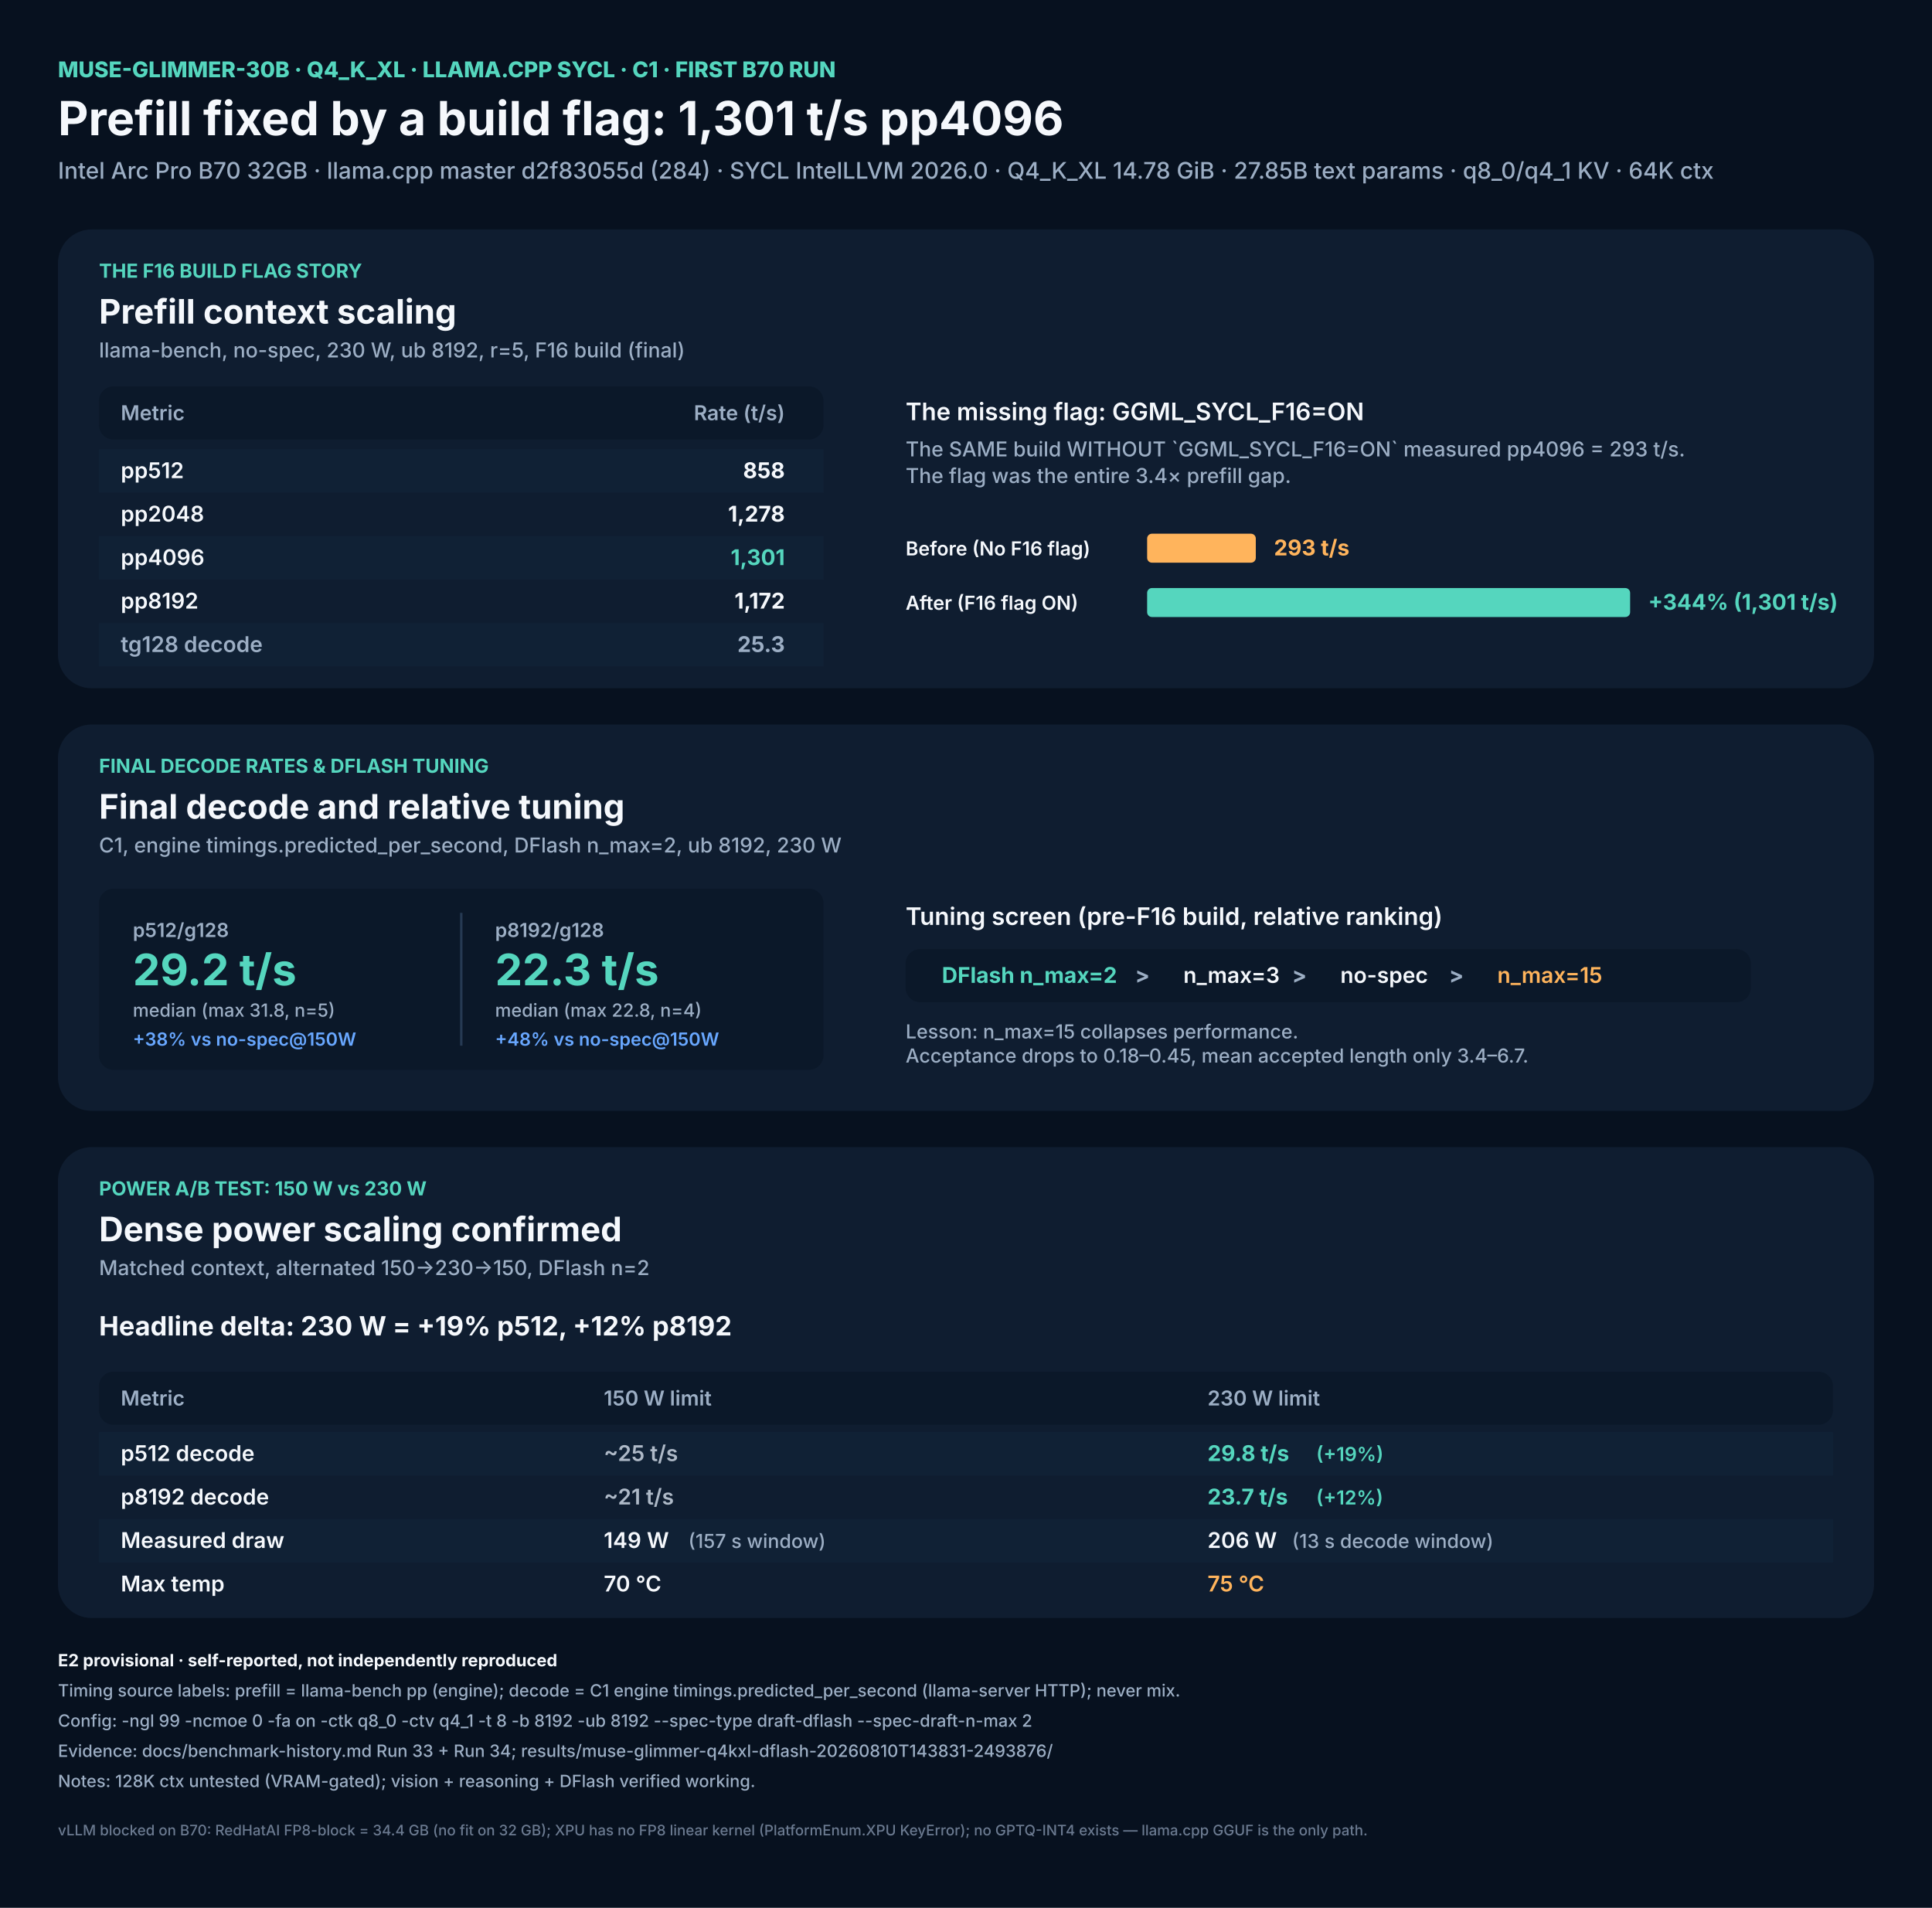
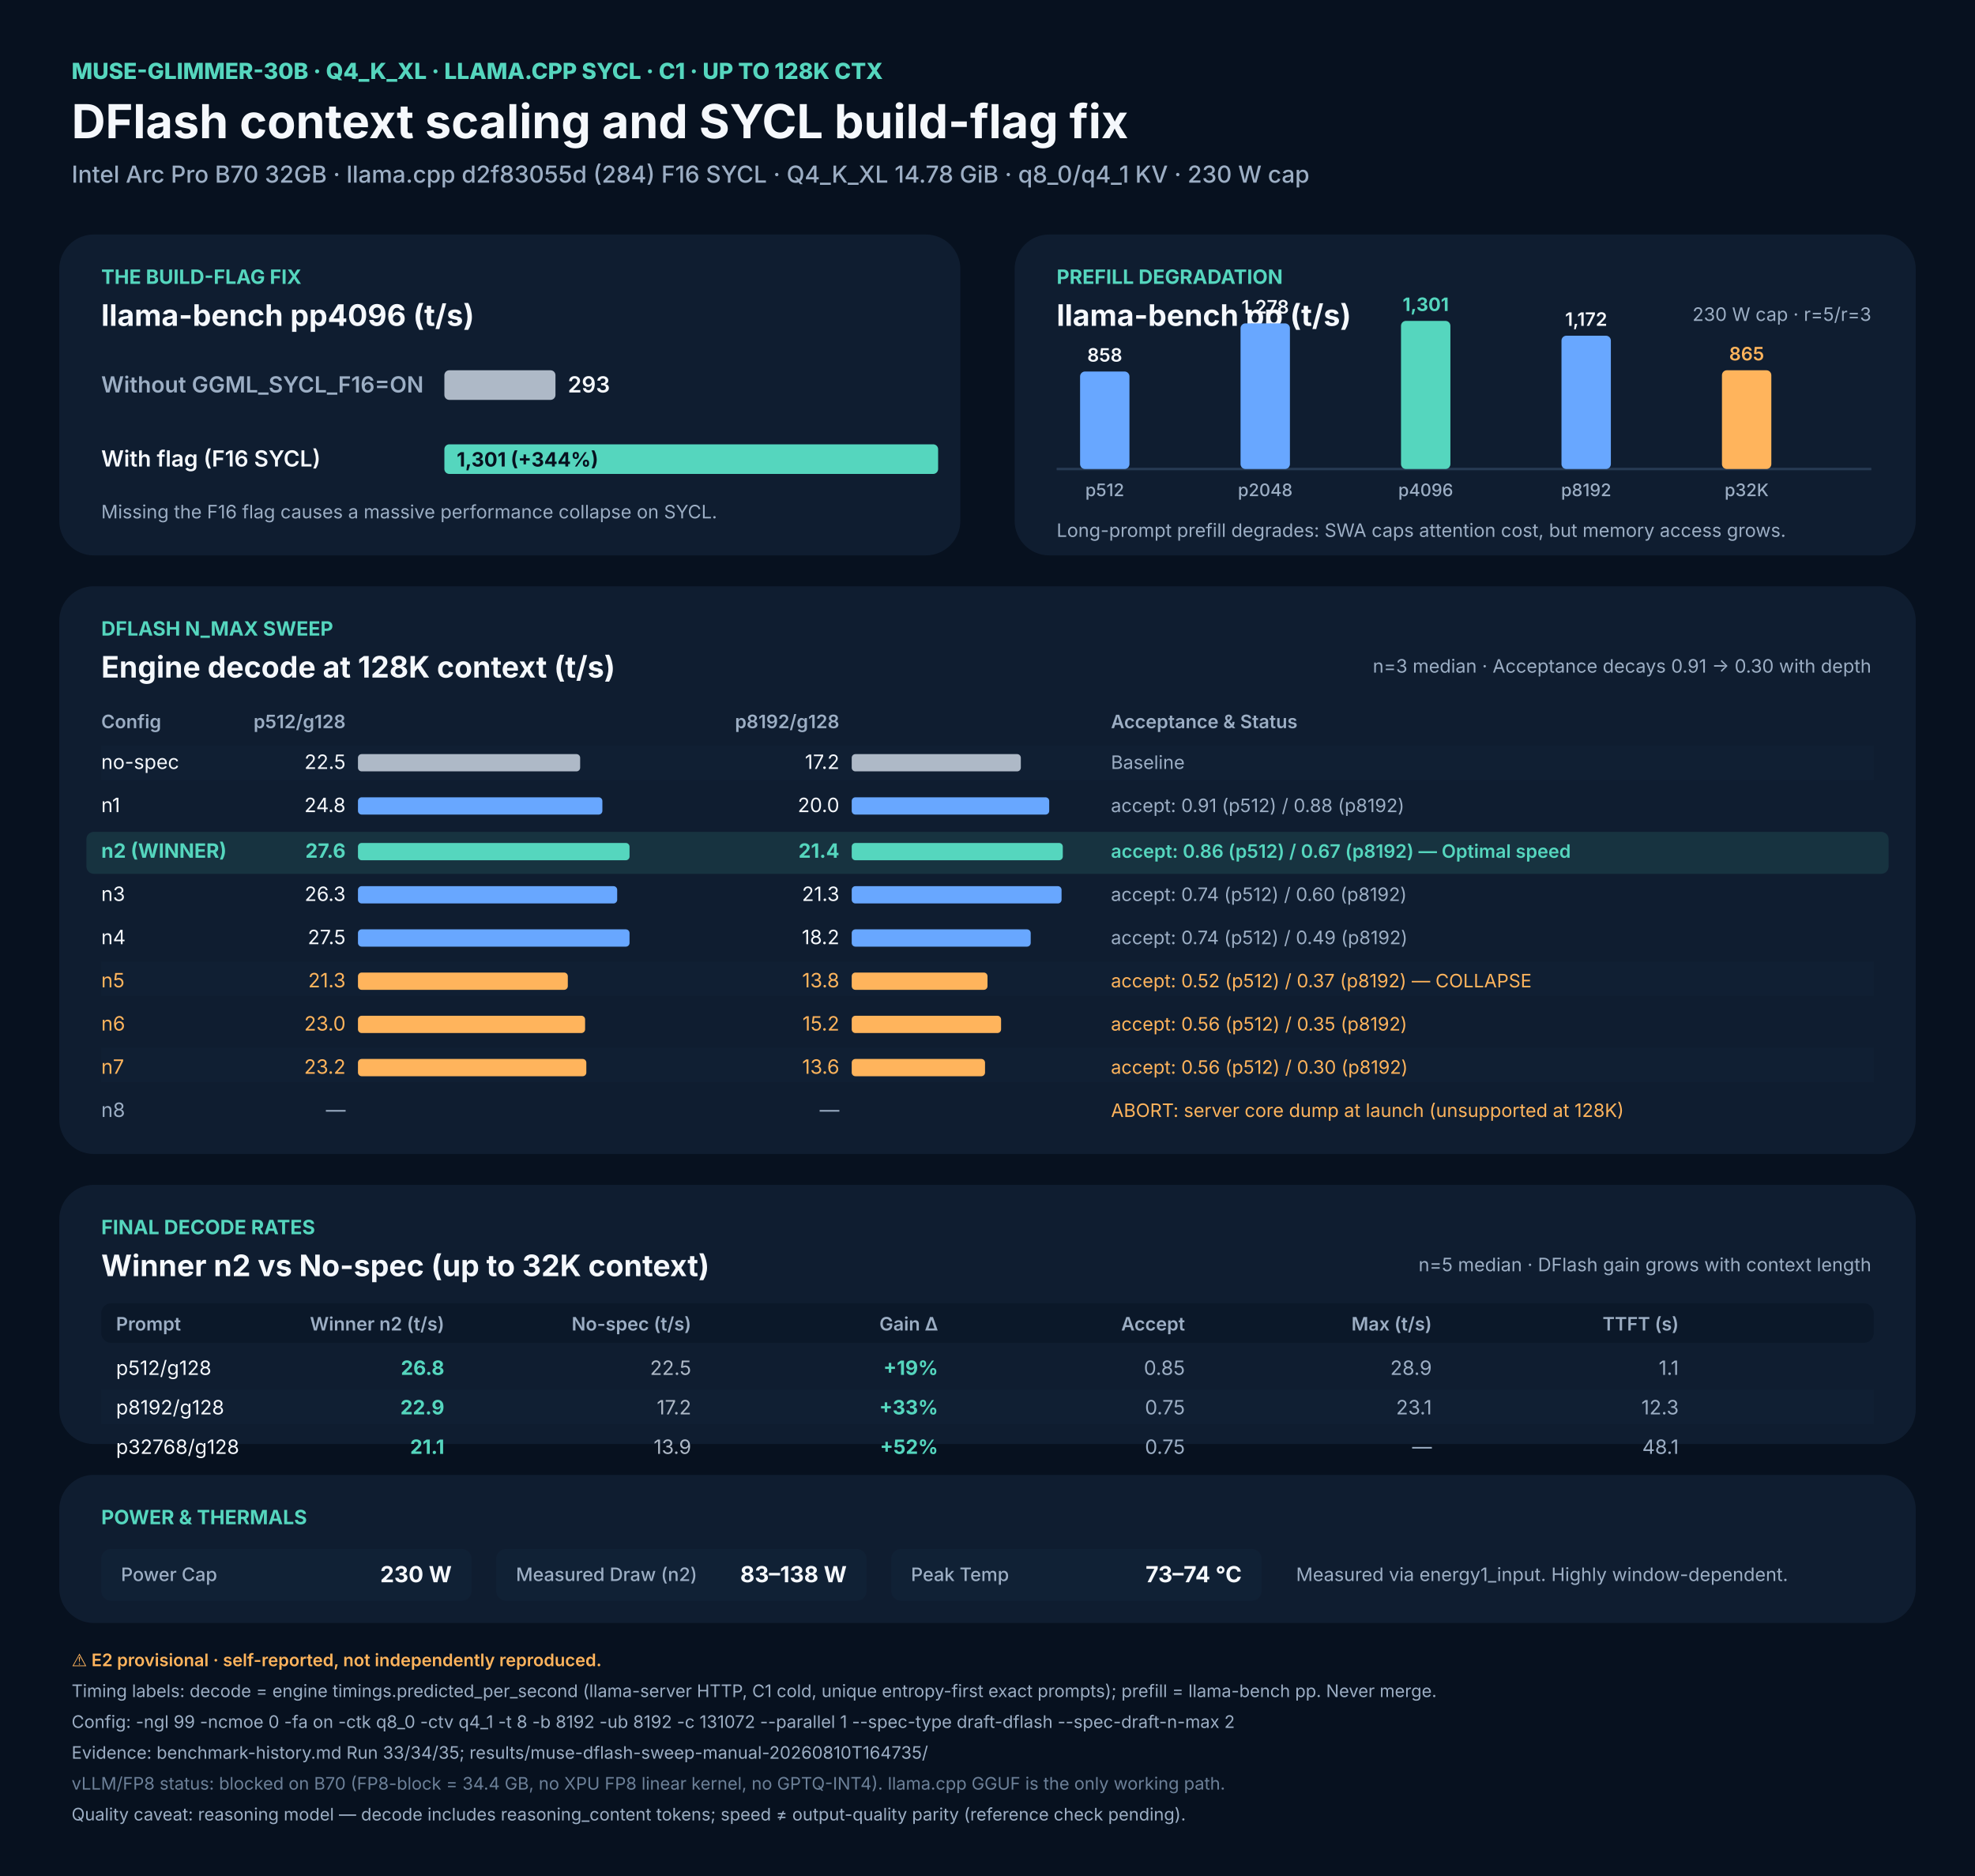
- <svg xmlns="http://www.w3.org/2000/svg" width="1600" height="1580" viewBox="0 0 1600 1580" role="img" aria-labelledby="title desc">
-   <rect width="1600" height="1580" fill="#07111f" />
+ <svg xmlns="http://www.w3.org/2000/svg" width="1600" height="1520" viewBox="0 0 1600 1520" role="img" aria-labelledby="title desc">
+   <rect width="1600" height="1520" fill="#07111f" />
  <style>text{font-family:Inter,ui-sans-serif,system-ui,-apple-system,BlinkMacSystemFont,"Segoe UI",sans-serif;font-variant-numeric:tabular-nums}</style>
-   <text x="48" y="64" fill="#55d6be" font-size="18" font-weight="800" text-anchor="start">MUSE-GLIMMER-30B · Q4_K_XL · LLAMA.CPP SYCL · C1 · FIRST B70 RUN</text>
-   <text x="48" y="112" fill="#f5f8fc" font-size="39" font-weight="750" text-anchor="start">Prefill fixed by a build flag: 1,301 t/s pp4096</text>
-   <text x="48" y="148" fill="#9caec4" font-size="19" font-weight="500" text-anchor="start">Intel Arc Pro B70 32GB · llama.cpp master d2f83055d (284) · SYCL IntelLLVM 2026.0 · Q4_K_XL 14.78 GiB · 27.85B text params · q8_0/q4_1 KV · 64K ctx</text>
-   <rect x="48" y="190" width="1504" height="380" rx="28" fill="#0f1d30" />
-   <text x="82" y="230" fill="#55d6be" font-size="16" font-weight="700" text-anchor="start">THE F16 BUILD FLAG STORY</text>
-   <text x="82" y="268" fill="#f5f8fc" font-size="28" font-weight="700" text-anchor="start">Prefill context scaling</text>
-   <text x="82" y="296" fill="#9caec4" font-size="17" font-weight="500" text-anchor="start">llama-bench, no-spec, 230 W, ub 8192, r=5, F16 build (final)</text>
-   <rect x="82" y="320" width="600" height="44" rx="12" fill="#0b1829" />
-   <text x="100" y="348" fill="#9caec4" font-size="17" font-weight="600">Metric</text>
-   <text x="650" y="348" fill="#9caec4" font-size="17" font-weight="600" text-anchor="end">Rate (t/s)</text>
-   <rect x="82" y="372" width="600" height="36" fill="#12243a" opacity="0.52" />
-   <text x="100" y="396" fill="#f5f8fc" font-size="18" font-weight="600">pp512</text>
-   <text x="650" y="396" fill="#f5f8fc" font-size="18" font-weight="700" text-anchor="end">858</text>
-   <text x="100" y="432" fill="#f5f8fc" font-size="18" font-weight="600">pp2048</text>
-   <text x="650" y="432" fill="#f5f8fc" font-size="18" font-weight="700" text-anchor="end">1,278</text>
-   <rect x="82" y="444" width="600" height="36" fill="#12243a" opacity="0.52" />
-   <text x="100" y="468" fill="#f5f8fc" font-size="18" font-weight="600">pp4096</text>
-   <text x="650" y="468" fill="#55d6be" font-size="18" font-weight="700" text-anchor="end">1,301</text>
-   <text x="100" y="504" fill="#f5f8fc" font-size="18" font-weight="600">pp8192</text>
-   <text x="650" y="504" fill="#f5f8fc" font-size="18" font-weight="700" text-anchor="end">1,172</text>
-   <rect x="82" y="516" width="600" height="36" fill="#12243a" opacity="0.52" />
-   <text x="100" y="540" fill="#9caec4" font-size="18" font-weight="600">tg128 decode</text>
-   <text x="650" y="540" fill="#9caec4" font-size="18" font-weight="700" text-anchor="end">25.3</text>
-   <text x="750" y="348" fill="#f5f8fc" font-size="20" font-weight="600">The missing flag: GGML_SYCL_F16=ON</text>
-   <text x="750" y="378" fill="#9caec4" font-size="17" font-weight="500">The SAME build WITHOUT `GGML_SYCL_F16=ON` measured pp4096 = 293 t/s.</text>
-   <text x="750" y="400" fill="#9caec4" font-size="17" font-weight="500">The flag was the entire 3.4× prefill gap.</text>
-   <text x="750" y="460" fill="#f5f8fc" font-size="16" font-weight="600">Before (No F16 flag)</text>
-   <rect x="950" y="442" width="90" height="24" rx="4" fill="#ffb45c" />
-   <text x="1055" y="460" fill="#ffb45c" font-size="18" font-weight="700">293 t/s</text>
-   <text x="750" y="505" fill="#f5f8fc" font-size="16" font-weight="600">After (F16 flag ON)</text>
-   <rect x="950" y="487" width="400" height="24" rx="4" fill="#55d6be" />
-   <text x="1365" y="505" fill="#55d6be" font-size="18" font-weight="700">+344% (1,301 t/s)</text>
-   <rect x="48" y="600" width="1504" height="320" rx="28" fill="#0f1d30" />
-   <text x="82" y="640" fill="#55d6be" font-size="16" font-weight="700" text-anchor="start">FINAL DECODE RATES &amp; DFLASH TUNING</text>
-   <text x="82" y="678" fill="#f5f8fc" font-size="28" font-weight="700" text-anchor="start">Final decode and relative tuning</text>
-   <text x="82" y="706" fill="#9caec4" font-size="17" font-weight="500" text-anchor="start">C1, engine timings.predicted_per_second, DFlash n_max=2, ub 8192, 230 W</text>
-   <rect x="82" y="736" width="600" height="150" rx="12" fill="#0b1829" />
-   <text x="110" y="776" fill="#9caec4" font-size="16" font-weight="600">p512/g128</text>
-   <text x="110" y="816" fill="#55d6be" font-size="36" font-weight="700">29.2 t/s</text>
-   <text x="110" y="842" fill="#9caec4" font-size="15" font-weight="500">median (max 31.8, n=5)</text>
-   <text x="110" y="866" fill="#68a7ff" font-size="15" font-weight="600">+38% vs no-spec@150W</text>
-   <line x1="382" y1="756" x2="382" y2="866" stroke="#263a53" stroke-width="2" />
-   <text x="410" y="776" fill="#9caec4" font-size="16" font-weight="600">p8192/g128</text>
-   <text x="410" y="816" fill="#55d6be" font-size="36" font-weight="700">22.3 t/s</text>
-   <text x="410" y="842" fill="#9caec4" font-size="15" font-weight="500">median (max 22.8, n=4)</text>
-   <text x="410" y="866" fill="#68a7ff" font-size="15" font-weight="600">+48% vs no-spec@150W</text>
-   <text x="750" y="766" fill="#f5f8fc" font-size="20" font-weight="600">Tuning screen (pre-F16 build, relative ranking)</text>
-   <rect x="750" y="786" width="700" height="44" rx="12" fill="#0b1829" />
-   <text x="780" y="814" fill="#55d6be" font-size="18" font-weight="700">DFlash n_max=2</text>
-   <text x="940" y="814" fill="#9caec4" font-size="18" font-weight="700">&gt;</text>
-   <text x="980" y="814" fill="#f5f8fc" font-size="18" font-weight="600">n_max=3</text>
-   <text x="1070" y="814" fill="#9caec4" font-size="18" font-weight="700">&gt;</text>
-   <text x="1110" y="814" fill="#f5f8fc" font-size="18" font-weight="600">no-spec</text>
-   <text x="1200" y="814" fill="#9caec4" font-size="18" font-weight="700">&gt;</text>
-   <text x="1240" y="814" fill="#ffb45c" font-size="18" font-weight="600">n_max=15</text>
-   <text x="750" y="860" fill="#9caec4" font-size="16" font-weight="500">Lesson: n_max=15 collapses performance.</text>
-   <text x="750" y="880" fill="#9caec4" font-size="16" font-weight="500">Acceptance drops to 0.18–0.45, mean accepted length only 3.4–6.7.</text>
-   <rect x="48" y="950" width="1504" height="390" rx="28" fill="#0f1d30" />
-   <text x="82" y="990" fill="#55d6be" font-size="16" font-weight="700" text-anchor="start">POWER A/B TEST: 150 W vs 230 W</text>
-   <text x="82" y="1028" fill="#f5f8fc" font-size="28" font-weight="700" text-anchor="start">Dense power scaling confirmed</text>
-   <text x="82" y="1056" fill="#9caec4" font-size="17" font-weight="500" text-anchor="start">Matched context, alternated 150→230→150, DFlash n=2</text>
-   <text x="82" y="1106" fill="#f5f8fc" font-size="22" font-weight="700">Headline delta: 230 W = +19% p512, +12% p8192</text>
-   <rect x="82" y="1136" width="1436" height="44" rx="12" fill="#0b1829" />
-   <text x="100" y="1164" fill="#9caec4" font-size="17" font-weight="600">Metric</text>
-   <text x="500" y="1164" fill="#9caec4" font-size="17" font-weight="600">150 W limit</text>
-   <text x="1000" y="1164" fill="#9caec4" font-size="17" font-weight="600">230 W limit</text>
-   <rect x="82" y="1186" width="1436" height="36" fill="#12243a" opacity="0.52" />
-   <text x="100" y="1210" fill="#f5f8fc" font-size="18" font-weight="600">p512 decode</text>
-   <text x="500" y="1210" fill="#aeb9c7" font-size="18" font-weight="600">~25 t/s</text>
-   <text x="1000" y="1210" fill="#55d6be" font-size="18" font-weight="700">29.8 t/s</text>
-   <text x="1090" y="1210" fill="#55d6be" font-size="16" font-weight="600">(+19%)</text>
-   <text x="100" y="1246" fill="#f5f8fc" font-size="18" font-weight="600">p8192 decode</text>
-   <text x="500" y="1246" fill="#aeb9c7" font-size="18" font-weight="600">~21 t/s</text>
-   <text x="1000" y="1246" fill="#55d6be" font-size="18" font-weight="700">23.7 t/s</text>
-   <text x="1090" y="1246" fill="#55d6be" font-size="16" font-weight="600">(+12%)</text>
-   <rect x="82" y="1258" width="1436" height="36" fill="#12243a" opacity="0.52" />
-   <text x="100" y="1282" fill="#f5f8fc" font-size="18" font-weight="600">Measured draw</text>
-   <text x="500" y="1282" fill="#f5f8fc" font-size="18" font-weight="600">149 W</text>
-   <text x="570" y="1282" fill="#9caec4" font-size="16" font-weight="500">(157 s window)</text>
-   <text x="1000" y="1282" fill="#f5f8fc" font-size="18" font-weight="600">206 W</text>
-   <text x="1070" y="1282" fill="#9caec4" font-size="16" font-weight="500">(13 s decode window)</text>
-   <text x="100" y="1318" fill="#f5f8fc" font-size="18" font-weight="600">Max temp</text>
-   <text x="500" y="1318" fill="#f5f8fc" font-size="18" font-weight="600">70 °C</text>
-   <text x="1000" y="1318" fill="#ffb45c" font-size="18" font-weight="600">75 °C</text>
-   <text x="48" y="1380" fill="#f5f8fc" font-size="14" font-weight="700">E2 provisional · self-reported, not independently reproduced</text>
-   <text x="48" y="1405" fill="#9caec4" font-size="14" font-weight="500">Timing source labels: prefill = llama-bench pp (engine); decode = C1 engine timings.predicted_per_second (llama-server HTTP); never mix.</text>
-   <text x="48" y="1430" fill="#9caec4" font-size="14" font-weight="500">Config: -ngl 99 -ncmoe 0 -fa on -ctk q8_0 -ctv q4_1 -t 8 -b 8192 -ub 8192 --spec-type draft-dflash --spec-draft-n-max 2</text>
-   <text x="48" y="1455" fill="#9caec4" font-size="14" font-weight="500">Evidence: docs/benchmark-history.md Run 33 + Run 34; results/muse-glimmer-q4kxl-dflash-20260810T143831-2493876/</text>
-   <text x="48" y="1480" fill="#9caec4" font-size="14" font-weight="500">Notes: 128K ctx untested (VRAM-gated); vision + reasoning + DFlash verified working.</text>
-   <text x="48" y="1520" fill="#6b7a90" font-size="12" font-weight="500">vLLM blocked on B70: RedHatAI FP8-block = 34.4 GB (no fit on 32 GB); XPU has no FP8 linear kernel (PlatformEnum.XPU KeyError); no GPTQ-INT4 exists — llama.cpp GGUF is the only path.</text>
+   <text x="58" y="64" fill="#55d6be" font-size="18" font-weight="800" text-anchor="start">MUSE-GLIMMER-30B · Q4_K_XL · LLAMA.CPP SYCL · C1 · UP TO 128K CTX</text>
+   <text x="58" y="112" fill="#f5f8fc" font-size="38" font-weight="750" text-anchor="start">DFlash context scaling and SYCL build-flag fix</text>
+   <text x="58" y="148" fill="#9caec4" font-size="19" font-weight="500" text-anchor="start">Intel Arc Pro B70 32GB · llama.cpp d2f83055d (284) F16 SYCL · Q4_K_XL 14.78 GiB · q8_0/q4_1 KV · 230 W cap</text>
+   <rect x="48" y="190" width="730" height="260" rx="28" fill="#0f1d30" />
+   <text x="82" y="230" fill="#55d6be" font-size="16" font-weight="700">THE BUILD-FLAG FIX</text>
+   <text x="82" y="264" fill="#f5f8fc" font-size="24" font-weight="700">llama-bench pp4096 (t/s)</text>
+   <text x="82" y="318" fill="#9caec4" font-size="18" font-weight="600">Without GGML_SYCL_F16=ON</text>
+   <rect x="360" y="300" width="90" height="24" rx="4" fill="#aeb9c7" />
+   <text x="460" y="318" fill="#f5f8fc" font-size="18" font-weight="600">293</text>
+   <text x="82" y="378" fill="#f5f8fc" font-size="18" font-weight="600">With flag (F16 SYCL)</text>
+   <rect x="360" y="360" width="400" height="24" rx="4" fill="#55d6be" />
+   <text x="370" y="378" fill="#07111f" font-size="16" font-weight="700">1,301 (+344%)</text>
+   <text x="82" y="420" fill="#9caec4" font-size="15">Missing the F16 flag causes a massive performance collapse on SYCL.</text>
+   <rect x="822" y="190" width="730" height="260" rx="28" fill="#0f1d30" />
+   <text x="856" y="230" fill="#55d6be" font-size="16" font-weight="700">PREFILL DEGRADATION</text>
+   <text x="856" y="264" fill="#f5f8fc" font-size="24" font-weight="700">llama-bench pp (t/s)</text>
+   <text x="1516" y="260" fill="#9caec4" font-size="15" text-anchor="end">230 W cap · r=5/r=3</text>
+   <line x1="856" y1="380" x2="1516" y2="380" stroke="#263a53" stroke-width="2" />
+   <rect x="875" y="301" width="40" height="79" rx="4" fill="#68a7ff" />
+   <text x="895" y="293" fill="#f5f8fc" font-size="15" font-weight="600" text-anchor="middle">858</text>
+   <text x="895" y="402" fill="#9caec4" font-size="14" font-weight="500" text-anchor="middle">p512</text>
+   <rect x="1005" y="262" width="40" height="118" rx="4" fill="#68a7ff" />
+   <text x="1025" y="254" fill="#f5f8fc" font-size="15" font-weight="600" text-anchor="middle">1,278</text>
+   <text x="1025" y="402" fill="#9caec4" font-size="14" font-weight="500" text-anchor="middle">p2048</text>
+   <rect x="1135" y="260" width="40" height="120" rx="4" fill="#55d6be" />
+   <text x="1155" y="252" fill="#55d6be" font-size="15" font-weight="700" text-anchor="middle">1,301</text>
+   <text x="1155" y="402" fill="#9caec4" font-size="14" font-weight="500" text-anchor="middle">p4096</text>
+   <rect x="1265" y="272" width="40" height="108" rx="4" fill="#68a7ff" />
+   <text x="1285" y="264" fill="#f5f8fc" font-size="15" font-weight="600" text-anchor="middle">1,172</text>
+   <text x="1285" y="402" fill="#9caec4" font-size="14" font-weight="500" text-anchor="middle">p8192</text>
+   <rect x="1395" y="300" width="40" height="80" rx="4" fill="#ffb45c" />
+   <text x="1415" y="292" fill="#ffb45c" font-size="15" font-weight="600" text-anchor="middle">865</text>
+   <text x="1415" y="402" fill="#9caec4" font-size="14" font-weight="500" text-anchor="middle">p32K</text>
+   <text x="856" y="435" fill="#9caec4" font-size="15">Long-prompt prefill degrades: SWA caps attention cost, but memory access grows.</text>
+   <rect x="48" y="475" width="1504" height="460" rx="28" fill="#0f1d30" />
+   <text x="82" y="515" fill="#55d6be" font-size="16" font-weight="700">DFLASH N_MAX SWEEP</text>
+   <text x="82" y="549" fill="#f5f8fc" font-size="24" font-weight="700">Engine decode at 128K context (t/s)</text>
+   <text x="1516" y="545" fill="#9caec4" font-size="15" text-anchor="end">n=3 median · Acceptance decays 0.91 → 0.30 with depth</text>
+   <text x="82" y="590" fill="#9caec4" font-size="15" font-weight="600">Config</text>
+   <text x="280" y="590" fill="#9caec4" font-size="15" font-weight="600" text-anchor="end">p512/g128</text>
+   <text x="680" y="590" fill="#9caec4" font-size="15" font-weight="600" text-anchor="end">p8192/g128</text>
+   <text x="900" y="590" fill="#9caec4" font-size="15" font-weight="600">Acceptance &amp; Status</text>
+   <rect x="82" y="604" width="1436" height="28" fill="#12243a" opacity="0.3" />
+   <text x="82" y="623" fill="#f5f8fc" font-size="16">no-spec</text>
+   <text x="280" y="623" fill="#f5f8fc" font-size="16" text-anchor="end">22.5</text>
+   <rect x="290" y="611" width="180" height="14" rx="3" fill="#aeb9c7" />
+   <text x="680" y="623" fill="#f5f8fc" font-size="16" text-anchor="end">17.2</text>
+   <rect x="690" y="611" width="137" height="14" rx="3" fill="#aeb9c7" />
+   <text x="900" y="623" fill="#9caec4" font-size="15">Baseline</text>
+   <text x="82" y="658" fill="#f5f8fc" font-size="16">n1</text>
+   <text x="280" y="658" fill="#f5f8fc" font-size="16" text-anchor="end">24.8</text>
+   <rect x="290" y="646" width="198" height="14" rx="3" fill="#68a7ff" />
+   <text x="680" y="658" fill="#f5f8fc" font-size="16" text-anchor="end">20.0</text>
+   <rect x="690" y="646" width="160" height="14" rx="3" fill="#68a7ff" />
+   <text x="900" y="658" fill="#9caec4" font-size="15">accept: 0.91 (p512) / 0.88 (p8192)</text>
+   <rect x="70" y="674" width="1460" height="34" rx="6" fill="#55d6be" opacity="0.12" />
+   <text x="82" y="695" fill="#55d6be" font-size="16" font-weight="700">n2 (WINNER)</text>
+   <text x="280" y="695" fill="#55d6be" font-size="16" font-weight="700" text-anchor="end">27.6</text>
+   <rect x="290" y="683" width="220" height="14" rx="3" fill="#55d6be" />
+   <text x="680" y="695" fill="#55d6be" font-size="16" font-weight="700" text-anchor="end">21.4</text>
+   <rect x="690" y="683" width="171" height="14" rx="3" fill="#55d6be" />
+   <text x="900" y="695" fill="#55d6be" font-size="15" font-weight="600">accept: 0.86 (p512) / 0.67 (p8192) — Optimal speed</text>
+   <text x="82" y="730" fill="#f5f8fc" font-size="16">n3</text>
+   <text x="280" y="730" fill="#f5f8fc" font-size="16" text-anchor="end">26.3</text>
+   <rect x="290" y="718" width="210" height="14" rx="3" fill="#68a7ff" />
+   <text x="680" y="730" fill="#f5f8fc" font-size="16" text-anchor="end">21.3</text>
+   <rect x="690" y="718" width="170" height="14" rx="3" fill="#68a7ff" />
+   <text x="900" y="730" fill="#9caec4" font-size="15">accept: 0.74 (p512) / 0.60 (p8192)</text>
+   <text x="82" y="765" fill="#f5f8fc" font-size="16">n4</text>
+   <text x="280" y="765" fill="#f5f8fc" font-size="16" text-anchor="end">27.5</text>
+   <rect x="290" y="753" width="220" height="14" rx="3" fill="#68a7ff" />
+   <text x="680" y="765" fill="#f5f8fc" font-size="16" text-anchor="end">18.2</text>
+   <rect x="690" y="753" width="145" height="14" rx="3" fill="#68a7ff" />
+   <text x="900" y="765" fill="#9caec4" font-size="15">accept: 0.74 (p512) / 0.49 (p8192)</text>
+   <rect x="82" y="779" width="1436" height="28" fill="#12243a" opacity="0.3" />
+   <text x="82" y="800" fill="#ffb45c" font-size="16">n5</text>
+   <text x="280" y="800" fill="#ffb45c" font-size="16" text-anchor="end">21.3</text>
+   <rect x="290" y="788" width="170" height="14" rx="3" fill="#ffb45c" />
+   <text x="680" y="800" fill="#ffb45c" font-size="16" text-anchor="end">13.8</text>
+   <rect x="690" y="788" width="110" height="14" rx="3" fill="#ffb45c" />
+   <text x="900" y="800" fill="#ffb45c" font-size="15">accept: 0.52 (p512) / 0.37 (p8192) — COLLAPSE</text>
+   <text x="82" y="835" fill="#ffb45c" font-size="16">n6</text>
+   <text x="280" y="835" fill="#ffb45c" font-size="16" text-anchor="end">23.0</text>
+   <rect x="290" y="823" width="184" height="14" rx="3" fill="#ffb45c" />
+   <text x="680" y="835" fill="#ffb45c" font-size="16" text-anchor="end">15.2</text>
+   <rect x="690" y="823" width="121" height="14" rx="3" fill="#ffb45c" />
+   <text x="900" y="835" fill="#ffb45c" font-size="15">accept: 0.56 (p512) / 0.35 (p8192)</text>
+   <rect x="82" y="849" width="1436" height="28" fill="#12243a" opacity="0.3" />
+   <text x="82" y="870" fill="#ffb45c" font-size="16">n7</text>
+   <text x="280" y="870" fill="#ffb45c" font-size="16" text-anchor="end">23.2</text>
+   <rect x="290" y="858" width="185" height="14" rx="3" fill="#ffb45c" />
+   <text x="680" y="870" fill="#ffb45c" font-size="16" text-anchor="end">13.6</text>
+   <rect x="690" y="858" width="108" height="14" rx="3" fill="#ffb45c" />
+   <text x="900" y="870" fill="#ffb45c" font-size="15">accept: 0.56 (p512) / 0.30 (p8192)</text>
+   <text x="82" y="905" fill="#9caec4" font-size="16">n8</text>
+   <text x="280" y="905" fill="#9caec4" font-size="16" text-anchor="end">—</text>
+   <text x="680" y="905" fill="#9caec4" font-size="16" text-anchor="end">—</text>
+   <text x="900" y="905" fill="#ffb45c" font-size="15">ABORT: server core dump at launch (unsupported at 128K)</text>
+   <rect x="48" y="960" width="1504" height="210" rx="28" fill="#0f1d30" />
+   <text x="82" y="1000" fill="#55d6be" font-size="16" font-weight="700">FINAL DECODE RATES</text>
+   <text x="82" y="1034" fill="#f5f8fc" font-size="24" font-weight="700">Winner n2 vs No-spec (up to 32K context)</text>
+   <text x="1516" y="1030" fill="#9caec4" font-size="15" text-anchor="end">n=5 median · DFlash gain grows with context length</text>
+   <rect x="82" y="1056" width="1436" height="32" rx="8" fill="#0b1829" />
+   <text x="94" y="1078" fill="#9caec4" font-size="15" font-weight="600">Prompt</text>
+   <text x="360" y="1078" fill="#9caec4" font-size="15" font-weight="600" text-anchor="end">Winner n2 (t/s)</text>
+   <text x="560" y="1078" fill="#9caec4" font-size="15" font-weight="600" text-anchor="end">No-spec (t/s)</text>
+   <text x="760" y="1078" fill="#9caec4" font-size="15" font-weight="600" text-anchor="end">Gain Δ</text>
+   <text x="960" y="1078" fill="#9caec4" font-size="15" font-weight="600" text-anchor="end">Accept</text>
+   <text x="1160" y="1078" fill="#9caec4" font-size="15" font-weight="600" text-anchor="end">Max (t/s)</text>
+   <text x="1360" y="1078" fill="#9caec4" font-size="15" font-weight="600" text-anchor="end">TTFT (s)</text>
+   <text x="94" y="1114" fill="#f5f8fc" font-size="16">p512/g128</text>
+   <text x="360" y="1114" fill="#55d6be" font-size="16" font-weight="700" text-anchor="end">26.8</text>
+   <text x="560" y="1114" fill="#aeb9c7" font-size="16" text-anchor="end">22.5</text>
+   <text x="760" y="1114" fill="#55d6be" font-size="16" font-weight="700" text-anchor="end">+19%</text>
+   <text x="960" y="1114" fill="#9caec4" font-size="16" text-anchor="end">0.85</text>
+   <text x="1160" y="1114" fill="#9caec4" font-size="16" text-anchor="end">28.9</text>
+   <text x="1360" y="1114" fill="#9caec4" font-size="16" text-anchor="end">1.1</text>
+   <rect x="82" y="1126" width="1436" height="28" fill="#12243a" opacity="0.3" />
+   <text x="94" y="1146" fill="#f5f8fc" font-size="16">p8192/g128</text>
+   <text x="360" y="1146" fill="#55d6be" font-size="16" font-weight="700" text-anchor="end">22.9</text>
+   <text x="560" y="1146" fill="#aeb9c7" font-size="16" text-anchor="end">17.2</text>
+   <text x="760" y="1146" fill="#55d6be" font-size="16" font-weight="700" text-anchor="end">+33%</text>
+   <text x="960" y="1146" fill="#9caec4" font-size="16" text-anchor="end">0.75</text>
+   <text x="1160" y="1146" fill="#9caec4" font-size="16" text-anchor="end">23.1</text>
+   <text x="1360" y="1146" fill="#9caec4" font-size="16" text-anchor="end">12.3</text>
+   <text x="94" y="1178" fill="#f5f8fc" font-size="16">p32768/g128</text>
+   <text x="360" y="1178" fill="#55d6be" font-size="16" font-weight="700" text-anchor="end">21.1</text>
+   <text x="560" y="1178" fill="#aeb9c7" font-size="16" text-anchor="end">13.9</text>
+   <text x="760" y="1178" fill="#55d6be" font-size="16" font-weight="700" text-anchor="end">+52%</text>
+   <text x="960" y="1178" fill="#9caec4" font-size="16" text-anchor="end">0.75</text>
+   <text x="1160" y="1178" fill="#9caec4" font-size="16" text-anchor="end">—</text>
+   <text x="1360" y="1178" fill="#9caec4" font-size="16" text-anchor="end">48.1</text>
+   <rect x="48" y="1195" width="1504" height="120" rx="28" fill="#0f1d30" />
+   <text x="82" y="1235" fill="#55d6be" font-size="16" font-weight="700">POWER &amp; THERMALS</text>
+   <rect x="82" y="1255" width="300" height="42" rx="8" fill="#12243a" opacity="0.52" />
+   <text x="98" y="1281" fill="#9caec4" font-size="15" font-weight="500">Power Cap</text>
+   <text x="366" y="1282" fill="#f5f8fc" font-size="18" font-weight="700" text-anchor="end">230 W</text>
+   <rect x="402" y="1255" width="300" height="42" rx="8" fill="#12243a" opacity="0.52" />
+   <text x="418" y="1281" fill="#9caec4" font-size="15" font-weight="500">Measured Draw (n2)</text>
+   <text x="686" y="1282" fill="#f5f8fc" font-size="18" font-weight="700" text-anchor="end">83–138 W</text>
+   <rect x="722" y="1255" width="300" height="42" rx="8" fill="#12243a" opacity="0.52" />
+   <text x="738" y="1281" fill="#9caec4" font-size="15" font-weight="500">Peak Temp</text>
+   <text x="1006" y="1282" fill="#f5f8fc" font-size="18" font-weight="700" text-anchor="end">73–74 °C</text>
+   <text x="1050" y="1281" fill="#9caec4" font-size="15">Measured via energy1_input. Highly window-dependent.</text>
+   <text x="58" y="1350" fill="#ffb45c" font-size="14" font-weight="600">⚠️ E2 provisional · self-reported, not independently reproduced.</text>
+   <text x="58" y="1375" fill="#9caec4" font-size="14">Timing labels: decode = engine timings.predicted_per_second (llama-server HTTP, C1 cold, unique entropy-first exact prompts); prefill = llama-bench pp. Never merge.</text>
+   <text x="58" y="1400" fill="#9caec4" font-size="14">Config: -ngl 99 -ncmoe 0 -fa on -ctk q8_0 -ctv q4_1 -t 8 -b 8192 -ub 8192 -c 131072 --parallel 1 --spec-type draft-dflash --spec-draft-n-max 2</text>
+   <text x="58" y="1425" fill="#9caec4" font-size="14">Evidence: benchmark-history.md Run 33/34/35; results/muse-dflash-sweep-manual-20260810T164735/</text>
+   <text x="58" y="1450" fill="#6c8098" font-size="14">vLLM/FP8 status: blocked on B70 (FP8-block = 34.4 GB, no XPU FP8 linear kernel, no GPTQ-INT4). llama.cpp GGUF is the only working path.</text>
+   <text x="58" y="1475" fill="#9caec4" font-size="14">Quality caveat: reasoning model — decode includes reasoning_content tokens; speed ≠ output-quality parity (reference check pending).</text>
</svg>
